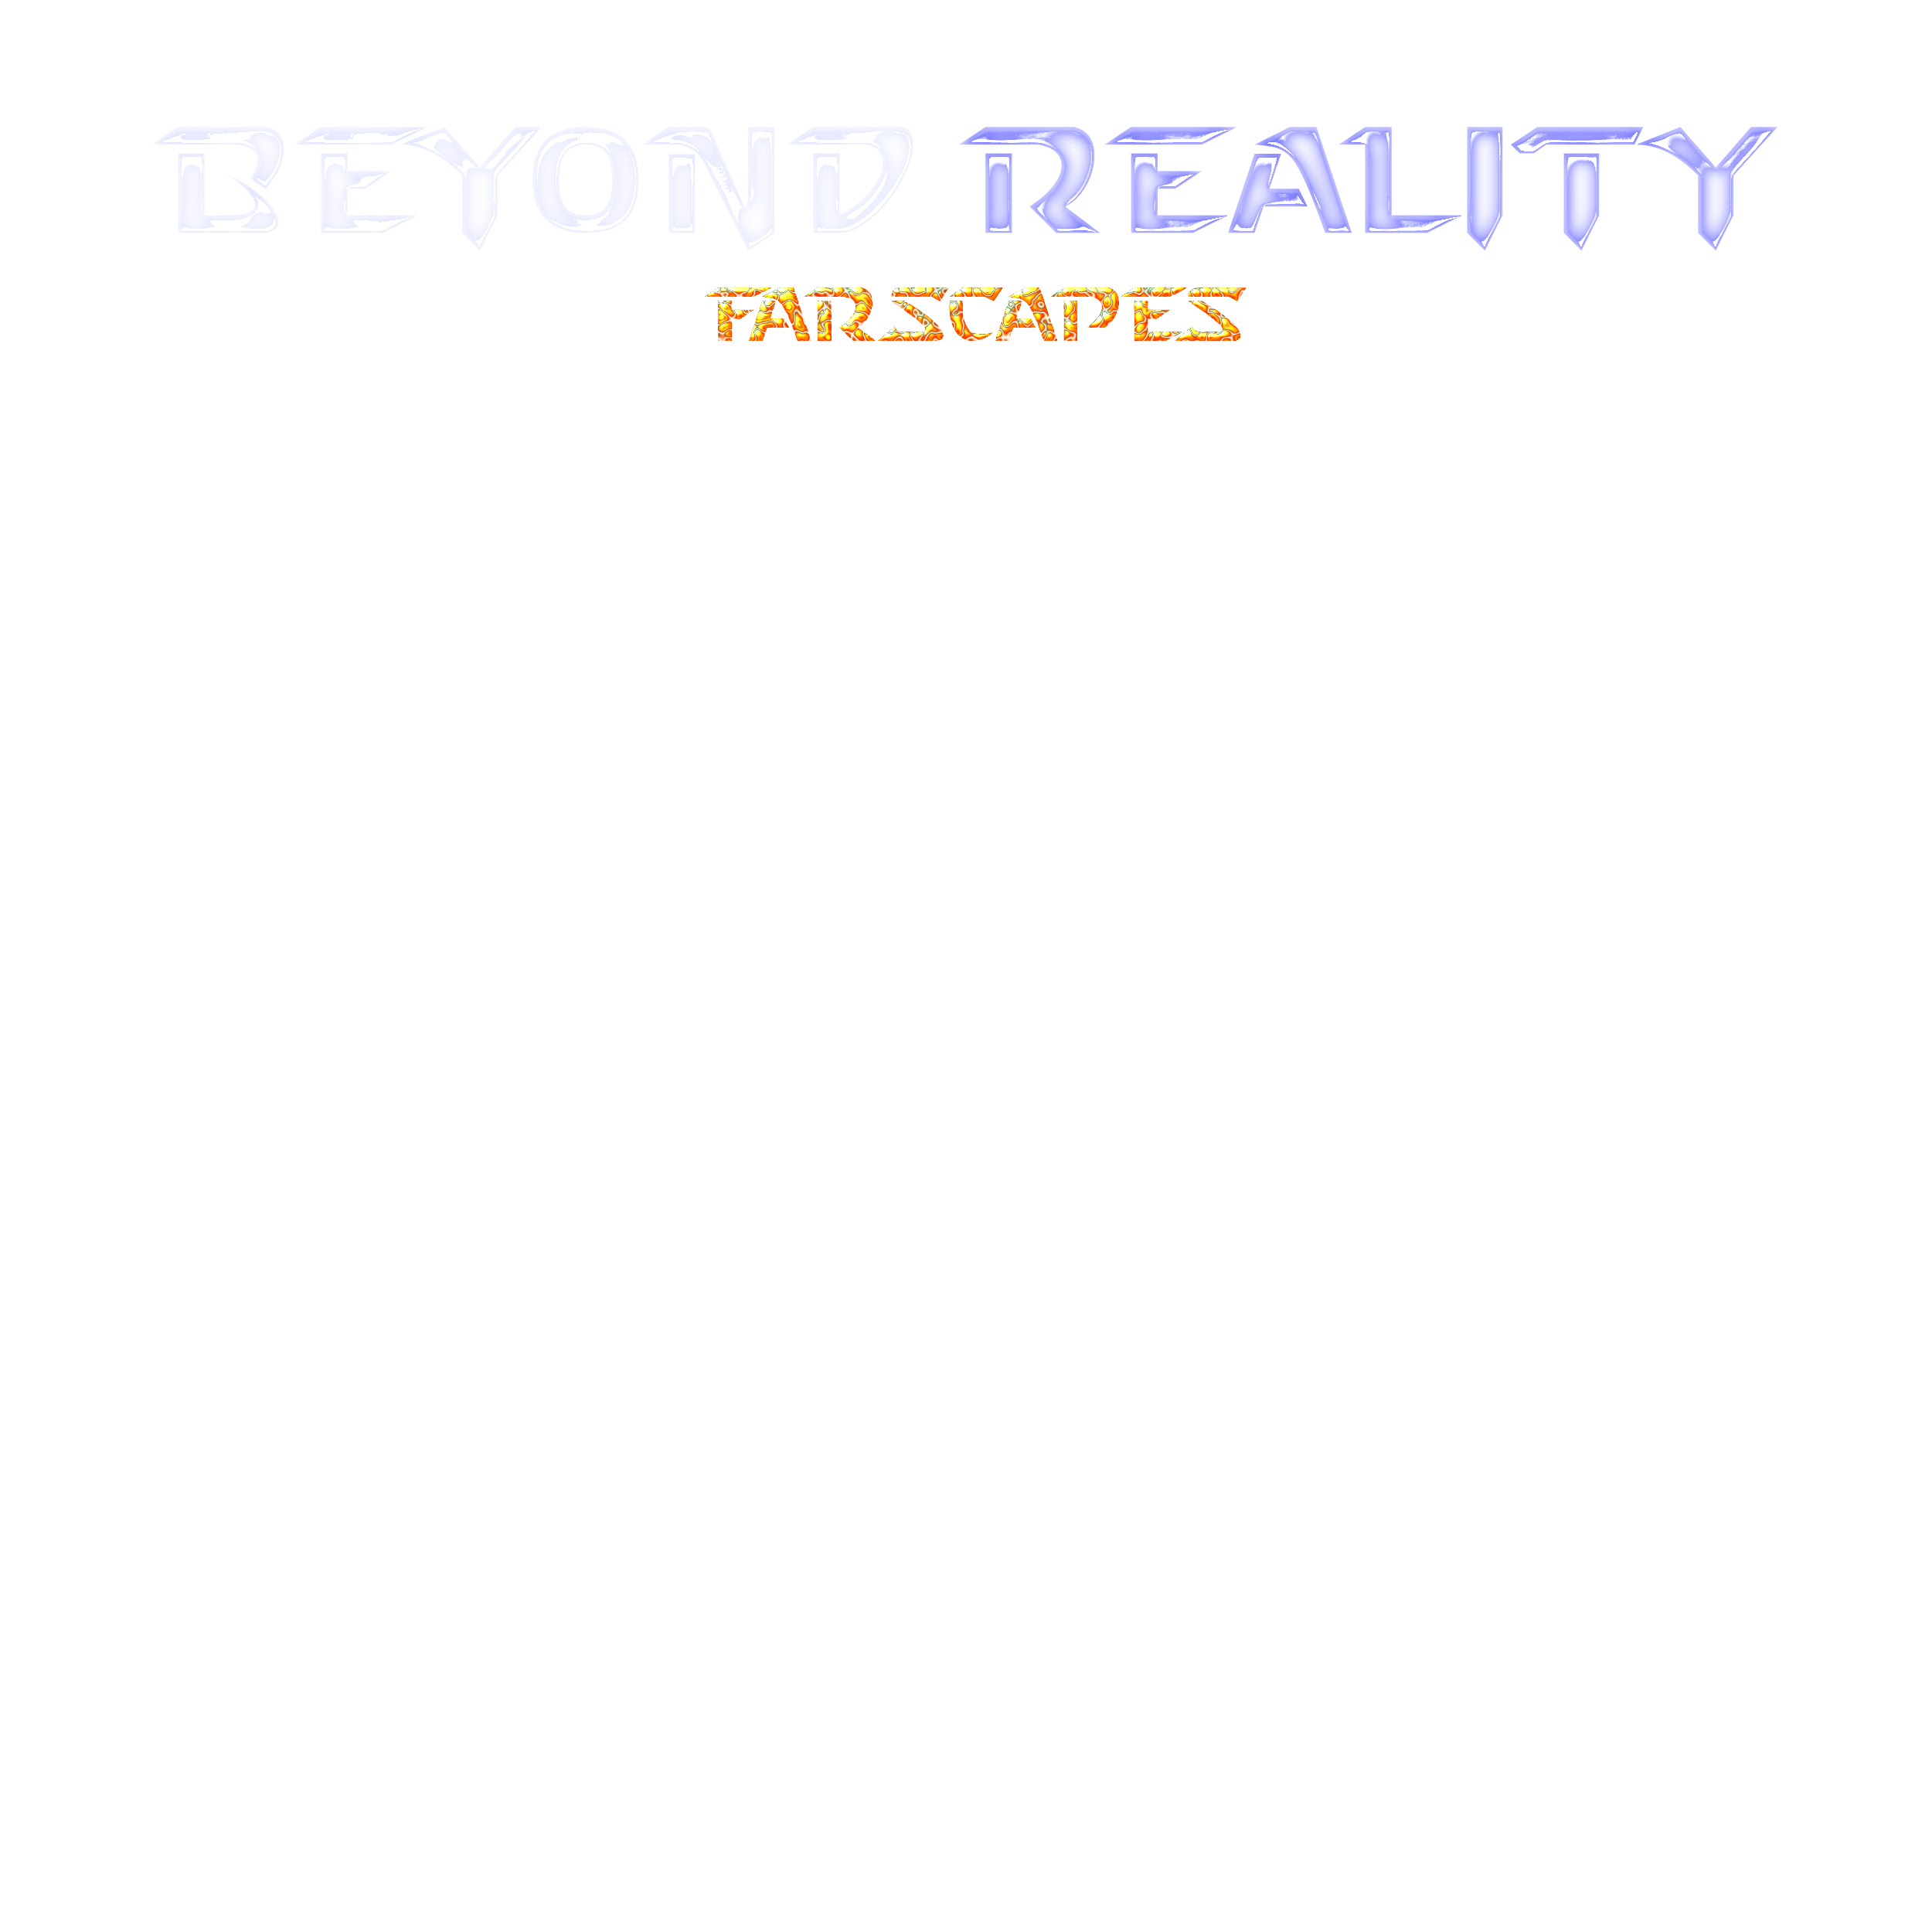
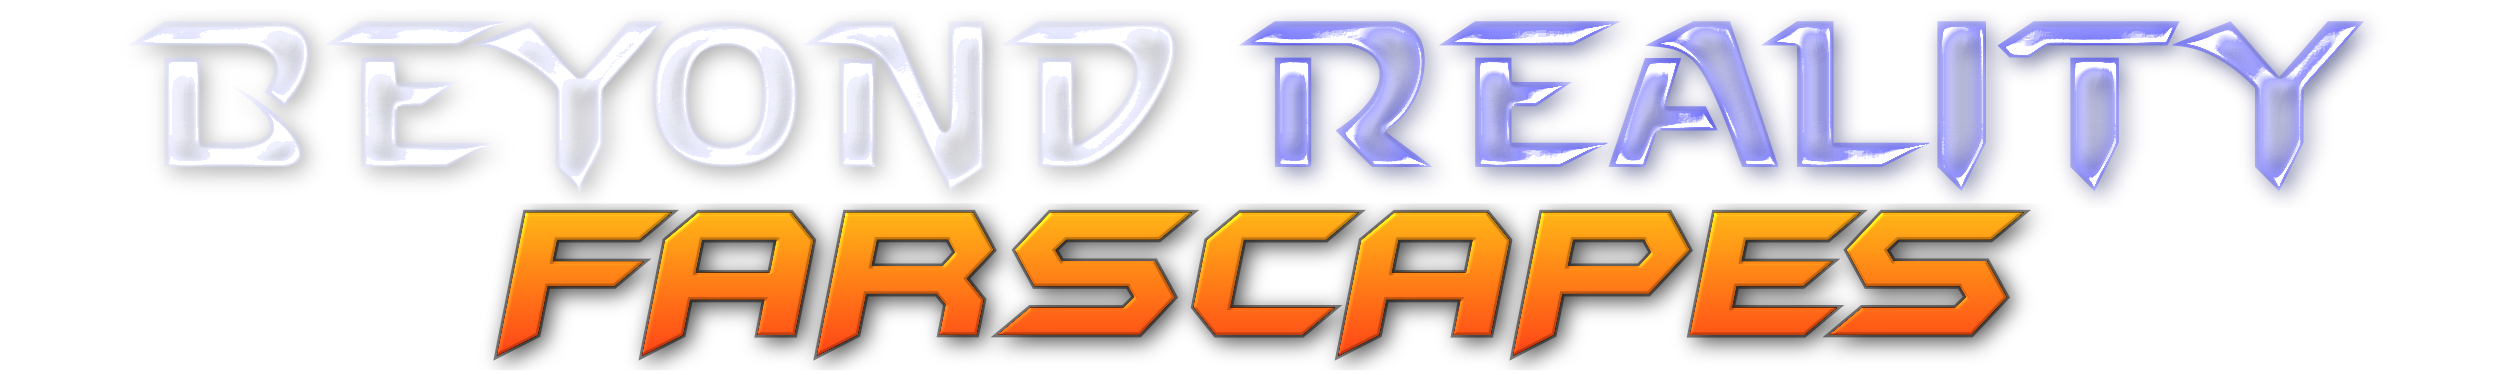
- <svg xmlns="http://www.w3.org/2000/svg" height="512" width="512" version="1.1" viewBox="0 0 512 512">
-   <defs>
-     <filter id="b" style="color-interpolation-filters:sRGB" height="1.1" width="1.1" y="-.05" x="-.05">
-       <feGaussianBlur stdDeviation="5" result="result1" />
-       <feComposite operator="xor" result="result4" in2="result1" in="result1" />
-       <feGaussianBlur stdDeviation="8" result="result6" />
-       <feComposite operator="atop" result="result8" in2="SourceGraphic" in="result6" />
-       <feComposite operator="in" result="fbSourceGraphic" in2="result8" in="result6" />
-       <feColorMatrix values="0 0 0 -1 0 0 0 0 -1 0 0 0 0 -1 0 0 0 0 2 0 " result="fbSourceGraphicAlpha" in="fbSourceGraphic" />
-       <feGaussianBlur stdDeviation="2" result="result0" in="fbSourceGraphicAlpha" />
-       <feSpecularLighting lighting-color="#ffffff" specularConstant="2" result="result1" specularExponent="25" in="result0" surfaceScale="-5">
-         <fePointLight y="-10000" x="-5000" z="20000" />
+ <svg xmlns="http://www.w3.org/2000/svg" xmlns:xlink="http://www.w3.org/1999/xlink" version="1.1" id="svg17235" viewBox="0 0 1816 272" height="272" width="1816">
+   <defs id="defs17237">
+     <linearGradient id="linearGradient24374">
+       <stop id="stop24376" offset="0" style="stop-color:#feb916;stop-opacity:1" />
+       <stop id="stop24378" offset="1" style="stop-color:#fe3916;stop-opacity:1" />
+     </linearGradient>
+     <filter id="filter17010" style="color-interpolation-filters:sRGB" height="1.1" width="1.1" y="-0.05" x="-0.05">
+       <feGaussianBlur id="feGaussianBlur17012" result="result1" stdDeviation="5" />
+       <feComposite id="feComposite17014" operator="xor" result="result4" in2="result1" in="result1" />
+       <feGaussianBlur id="feGaussianBlur17016" result="result6" stdDeviation="8" />
+       <feComposite id="feComposite17018" result="result8" in2="SourceGraphic" in="result6" operator="atop" />
+       <feComposite id="feComposite17020" in2="result8" in="result6" result="fbSourceGraphic" operator="in" />
+       <feColorMatrix id="feColorMatrix17022" values="0 0 0 -1 0 0 0 0 -1 0 0 0 0 -1 0 0 0 0 2 0 " in="fbSourceGraphic" result="fbSourceGraphicAlpha" />
+       <feGaussianBlur id="feGaussianBlur17024" stdDeviation="2" in="fbSourceGraphicAlpha" result="result0" />
+       <feSpecularLighting id="feSpecularLighting17026" in="result0" result="result1" lighting-color="#ffffff" surfaceScale="-5" specularConstant="2" specularExponent="25">
+         <fePointLight id="fePointLight17028" x="-5000" y="-10000" z="20000" />
      </feSpecularLighting>
-       <feComposite operator="in" result="result2" in2="fbSourceGraphicAlpha" in="result1" />
-       <feComposite in="fbSourceGraphic" in2="result2" k3="2" k2="1" k1="0" result="result4" k4="0" operator="arithmetic" />
-       <feComposite operator="in" result="result9" in2="result4" in="result4" />
-       <feBlend mode="multiply" in2="result4" in="result9" />
+       <feComposite id="feComposite17030" in2="fbSourceGraphicAlpha" in="result1" result="result2" operator="in" />
+       <feComposite id="feComposite17032" in2="result2" in="fbSourceGraphic" result="result4" operator="arithmetic" k2="1" k3="2" k1="0" k4="0" />
+       <feComposite id="feComposite17034" in2="result4" result="result9" in="result4" operator="in" />
+       <feBlend id="feBlend17036" in2="result4" in="result9" mode="multiply" />
    </filter>
-     <filter id="a" style="color-interpolation-filters:sRGB">
-       <feGaussianBlur stdDeviation="0.5" result="result0" in="SourceGraphic" />
-       <feTurbulence baseFrequency="0.095" seed="488" result="result1" numOctaves="1" type="turbulence" />
-       <feComposite operator="in" result="result2" in2="result1" in="result0" />
-       <feComposite in2="result2" k3="1" k2="0" k1="3" result="result91" k4="0" operator="arithmetic" />
-       <feBlend mode="multiply" in2="result91" result="fbSourceGraphic" />
-       <feColorMatrix values="0 0 0 0 0 0 0 1 0 0 0 0 1 0 0 0 0 0 5 0" result="fbSourceGraphicAlpha" in="fbSourceGraphic" />
-       <feGaussianBlur stdDeviation="3" result="result0" in="fbSourceGraphicAlpha" />
-       <feOffset dy="2" result="result3" dx="2" in="result0" />
-       <feSpecularLighting lighting-color="#6fecfd" specularConstant="1.1" result="result1" specularExponent="30" in="result0" surfaceScale="2">
-         <fePointLight y="-10000" x="-5000" z="20000" />
+     <filter id="filter17038" style="color-interpolation-filters:sRGB">
+       <feGaussianBlur id="feGaussianBlur17040" result="result0" in="SourceGraphic" stdDeviation="0.5" />
+       <feTurbulence id="feTurbulence17042" type="turbulence" baseFrequency="0.095" seed="488" numOctaves="1" result="result1" />
+       <feComposite id="feComposite17044" result="result2" operator="in" in2="result1" in="result0" />
+       <feComposite id="feComposite17046" result="result91" k1="3" k3="1" in2="result2" operator="arithmetic" k2="0" k4="0" />
+       <feBlend id="feBlend17048" in2="result91" result="fbSourceGraphic" mode="multiply" />
+       <feColorMatrix id="feColorMatrix17050" values="0 0 0 0 0 0 0 1 0 0 0 0 1 0 0 0 0 0 5 0" in="fbSourceGraphic" result="fbSourceGraphicAlpha" />
+       <feGaussianBlur id="feGaussianBlur17052" stdDeviation="3" in="fbSourceGraphicAlpha" result="result0" />
+       <feOffset id="feOffset17054" dx="2" dy="2" in="result0" result="result3" />
+       <feSpecularLighting id="feSpecularLighting17056" in="result0" result="result1" lighting-color="#6fecfd" surfaceScale="2" specularConstant="1.1" specularExponent="30">
+         <fePointLight id="fePointLight17058" x="-5000" y="-10000" z="20000" />
      </feSpecularLighting>
-       <feComposite operator="in" result="result2" in2="fbSourceGraphicAlpha" in="result1" />
-       <feComposite in="fbSourceGraphic" in2="result2" k3="1" k2="3" k1="0" result="result4" k4="0" operator="arithmetic" />
-       <feBlend mode="multiply" in2="result4" />
+       <feComposite id="feComposite17060" in2="fbSourceGraphicAlpha" in="result1" result="result2" operator="in" />
+       <feComposite id="feComposite17062" in2="result2" in="fbSourceGraphic" result="result4" operator="arithmetic" k2="3" k3="1" k1="0" k4="0" />
+       <feBlend id="feBlend17064" in2="result4" mode="multiply" />
    </filter>
-     <filter id="c" style="color-interpolation-filters:sRGB" height="1.1" width="1.1" y="-.05" x="-.05">
-       <feGaussianBlur stdDeviation="5" result="result1" />
-       <feComposite operator="xor" result="result4" in2="result1" in="result1" />
-       <feGaussianBlur stdDeviation="8" result="result6" />
-       <feComposite operator="atop" result="result8" in2="SourceGraphic" in="result6" />
-       <feComposite operator="in" result="fbSourceGraphic" in2="result8" in="result6" />
-       <feColorMatrix values="0 0 0 -1 0 0 0 0 -1 0 0 0 0 -1 0 0 0 0 2 0 " result="fbSourceGraphicAlpha" in="fbSourceGraphic" />
-       <feGaussianBlur stdDeviation="2" result="result0" in="fbSourceGraphicAlpha" />
-       <feSpecularLighting lighting-color="#ffffff" specularConstant="2" result="result1" specularExponent="25" in="result0" surfaceScale="-5">
-         <fePointLight y="-10000" x="-5000" z="20000" />
+     <filter id="filter16982" style="color-interpolation-filters:sRGB" height="1.1" width="1.1" y="-0.05" x="-0.05">
+       <feGaussianBlur id="feGaussianBlur16984" result="result1" stdDeviation="5" />
+       <feComposite id="feComposite16986" operator="xor" result="result4" in2="result1" in="result1" />
+       <feGaussianBlur id="feGaussianBlur16988" result="result6" stdDeviation="8" />
+       <feComposite id="feComposite16990" result="result8" in2="SourceGraphic" in="result6" operator="atop" />
+       <feComposite id="feComposite16992" in2="result8" in="result6" result="fbSourceGraphic" operator="in" />
+       <feColorMatrix id="feColorMatrix16994" values="0 0 0 -1 0 0 0 0 -1 0 0 0 0 -1 0 0 0 0 2 0 " in="fbSourceGraphic" result="fbSourceGraphicAlpha" />
+       <feGaussianBlur id="feGaussianBlur16996" stdDeviation="2" in="fbSourceGraphicAlpha" result="result0" />
+       <feSpecularLighting id="feSpecularLighting16998" in="result0" result="result1" lighting-color="#ffffff" surfaceScale="-5" specularConstant="2" specularExponent="25">
+         <fePointLight id="fePointLight17000" x="-5000" y="-10000" z="20000" />
      </feSpecularLighting>
-       <feComposite operator="in" result="result2" in2="fbSourceGraphicAlpha" in="result1" />
-       <feComposite in="fbSourceGraphic" in2="result2" k3="2" k2="1" k1="0" result="result4" k4="0" operator="arithmetic" />
-       <feComposite operator="in" result="result9" in2="result4" in="result4" />
-       <feBlend mode="multiply" in2="result4" in="result9" />
+       <feComposite id="feComposite17002" in2="fbSourceGraphicAlpha" in="result1" result="result2" operator="in" />
+       <feComposite id="feComposite17004" in2="result2" in="fbSourceGraphic" result="result4" operator="arithmetic" k2="1" k3="2" k1="0" k4="0" />
+       <feComposite id="feComposite17006" in2="result4" result="result9" in="result4" operator="in" />
+       <feBlend id="feBlend17008" in2="result4" in="result9" mode="multiply" />
+     </filter>
+     <filter id="filter23187" style="color-interpolation-filters:sRGB">
+       <feFlood id="feFlood23189" result="flood" flood-color="rgb(0,7,78)" flood-opacity="0.627" />
+       <feComposite id="feComposite23191" result="composite1" operator="in" in2="SourceGraphic" in="flood" />
+       <feGaussianBlur id="feGaussianBlur23193" result="blur" stdDeviation="2" in="composite1" />
+       <feOffset id="feOffset23195" result="offset" dy="1" dx="1" />
+       <feComposite id="feComposite23197" result="composite2" operator="over" in2="offset" in="SourceGraphic" />
+     </filter>
+     <filter id="filter24362" style="color-interpolation-filters:sRGB">
+       <feGaussianBlur id="feGaussianBlur24364" result="blur" stdDeviation="0.3" in="SourceGraphic" />
+       <feDiffuseLighting id="feDiffuseLighting24366" result="diffuse" lighting-color="#ffffff" surfaceScale="10" diffuseConstant="1">
+         <feDistantLight id="feDistantLight24368" azimuth="216" elevation="10" />
+       </feDiffuseLighting>
+       <feComposite k4="0" k3="0" k2="0" id="feComposite24370" result="composite1" k1="1" operator="arithmetic" in2="diffuse" in="diffuse" />
+       <feComposite k4="0" k2="0" id="feComposite24372" result="fbSourceGraphic" k3="1" operator="arithmetic" k1="1" in2="SourceGraphic" in="composite1" />
+       <feColorMatrix id="feColorMatrix25556" values="0 0 0 -1 0 0 0 0 -1 0 0 0 0 -1 0 0 0 0 1 0" in="fbSourceGraphic" result="fbSourceGraphicAlpha" />
+       <feFlood in="fbSourceGraphic" result="flood" flood-color="rgb(0,0,0)" flood-opacity="0.729" id="feFlood25558" />
+       <feComposite result="composite1" operator="in" in="flood" in2="fbSourceGraphic" id="feComposite25560" />
+       <feGaussianBlur result="blur" stdDeviation="2" in="composite1" id="feGaussianBlur25562" />
+       <feOffset result="offset" dy="1" dx="1" id="feOffset25564" />
+       <feComposite result="composite2" operator="over" in="fbSourceGraphic" in2="offset" id="feComposite25566" />
+     </filter>
+     <linearGradient gradientTransform="translate(0,-10)" gradientUnits="userSpaceOnUse" y2="650.827" x2="249.938" y1="618.369" x1="249.938" id="linearGradient24380" xlink:href="#linearGradient24374" />
+     <filter id="filter25682" style="color-interpolation-filters:sRGB">
+       <feFlood id="feFlood25684" result="flood" flood-color="rgb(0,0,0)" flood-opacity="0.376" />
+       <feComposite id="feComposite25686" result="composite1" operator="in" in2="SourceGraphic" in="flood" />
+       <feGaussianBlur id="feGaussianBlur25688" result="blur" stdDeviation="2" in="composite1" />
+       <feOffset id="feOffset25690" result="offset" dy="1" dx="1" />
+       <feComposite id="feComposite25692" result="composite2" operator="over" in2="offset" in="SourceGraphic" />
    </filter>
  </defs>
-   <g transform="translate(0,-540.3622)">
-     <g transform="translate(167.5257,-104.28)">
-       <g transform="matrix(.25 0 0 .25 -151.9024 658.9495)" filter="url(#c)" fill="#d2d6ff">
-         <path d="m173.026 124.138q19.566 8.503 38.949 24.686 20.937 17.463 20.937 29.074 0 8.594-13.074 11.794h-93.623v-84.297h28.069v65.554h28.069q8.777 0 15.269-1.92 10.057-2.834 10.057-9.509 0-12.617-34.651-35.383zm46.08 19.109-15.726-11.246q7.314-11.611 7.314-19.109 0-16.823-28.343-16.823h-84.206l28.069-18.743h93.623q18.56 4.297 18.56 23.04 0 20.754-19.291 42.88z" />
-         <path d="m249.708 96.069 28.069-18.743h112.366l-37.486 18.743h-102.949zm93.623 93.623h-65.554v-84.297h28.069v18.743h46.811l-28.069 18.743h-18.743v28.069h74.88l-37.394 18.743z" />
-         <path d="m464.887 128.801v42.149l-18.743 37.486-18.743-18.743v-60.891q-22.949-23.131-45.074-29.531-10.423-3.017-20.48-3.2l46.811-18.743 37.486 43.063 37.394-43.063h28.16l-46.811 51.474z" />
-         <path d="m558.289 77.326q56.229 0 56.229 56.229 0 56.137-56.229 56.137-56.137 0-56.137-56.137 0-56.229 56.137-56.229zm0 18.743q-16.457 0-22.949 11.063-5.12 8.686-5.12 26.423 0 17.737 5.12 26.331 6.583 11.063 22.949 11.063 16.457 0 23.04-10.971 5.12-8.594 5.12-26.423 0-17.92-5.12-26.514-6.491-10.971-23.04-10.971z" />
-         <path d="m646.214 106.218h28.069v83.474h-28.069v-83.474zm46.811 27.337q-7.406-14.811-9.874-19.017-4.846-8.229-9.051-11.337-9.691-7.131-21.486-7.131h-34.469l28.069-18.743h43.063l32 72.686q5.303 11.977 6.766 11.977 2.469 0 2.469-13.074v-71.589h28.069v112.366l-28.069 18.743-37.486-74.88z" />
-         <path d="m827.564 189.692h-28.069v-84.297h28.069v65.554q27.246-13.806 40.046-36.663 5.851-10.423 5.851-19.109 0-15.451-17.829-19.109h-84.206l28.069-18.743h93.623q12.526 2.926 12.526 18.743 0 13.166-8.594 30.994-16.183 33.463-42.789 52.389-14.446 10.24-26.697 10.24z" />
+   <g transform="translate(0,-780.3622)" id="layer1">
+     <g transform="matrix(3.769991,0,0,3.769991,-58.53801,-1368.238)" id="g4241">
+       <g id="g23220" style="filter:url(#filter25682)">
+         <g id="g23211">
+           <g transform="matrix(0.25,0,0,0.25,15.6233,554.6695)" id="g6039" style="font-style:normal;font-variant:normal;font-weight:bold;font-stretch:normal;font-size:160px;line-height:125%;font-family:Arial;-inkscape-font-specification:'Arial Bold';letter-spacing:0px;word-spacing:0px;fill:#d2d6ff;fill-opacity:1;stroke:none;stroke-width:1px;stroke-linecap:butt;stroke-linejoin:miter;stroke-opacity:1;filter:url(#filter16982)">
+             <path id="path5413" style="font-style:normal;font-variant:normal;font-weight:normal;font-stretch:normal;font-size:160px;font-family:StarCraft;-inkscape-font-specification:StarCraft;text-align:center;text-anchor:middle;fill:#d2d6ff;fill-opacity:1;stroke:none;stroke-opacity:1" d="m 173.026,124.138 q 19.566,8.503 38.949,24.686 20.937,17.463 20.937,29.074 0,8.594 -13.074,11.794 l -93.623,0 0,-84.297 28.069,0 0,65.554 28.069,0 q 8.777,0 15.269,-1.92 10.057,-2.834 10.057,-9.509 0,-12.617 -34.651,-35.383 z m 46.08,19.109 -15.726,-11.246 q 7.314,-11.611 7.314,-19.109 0,-16.823 -28.343,-16.823 l -84.206,0 28.069,-18.743 93.623,0 q 18.56,4.297 18.56,23.04 0,20.754 -19.291,42.88 z" />
+             <path id="path5415" style="font-style:normal;font-variant:normal;font-weight:normal;font-stretch:normal;font-size:160px;font-family:StarCraft;-inkscape-font-specification:StarCraft;text-align:center;text-anchor:middle;fill:#d2d6ff;fill-opacity:1;stroke:none;stroke-opacity:1" d="m 249.708,96.069 28.069,-18.743 112.366,0 -37.486,18.743 -102.949,0 z m 93.623,93.623 -65.554,0 0,-84.297 28.069,0 0,18.743 46.811,0 -28.069,18.743 -18.743,0 0,28.069 74.88,0 -37.394,18.743 z" />
+             <path id="path5417" style="font-style:normal;font-variant:normal;font-weight:normal;font-stretch:normal;font-size:160px;font-family:StarCraft;-inkscape-font-specification:StarCraft;text-align:center;text-anchor:middle;fill:#d2d6ff;fill-opacity:1;stroke:none;stroke-opacity:1" d="m 464.887,128.801 0,42.149 -18.743,37.486 -18.743,-18.743 0,-60.891 q -22.949,-23.131 -45.074,-29.531 -10.423,-3.017 -20.48,-3.2 l 46.811,-18.743 37.486,43.063 37.394,-43.063 28.16,0 -46.811,51.474 z" />
+             <path id="path5419" style="font-style:normal;font-variant:normal;font-weight:normal;font-stretch:normal;font-size:160px;font-family:StarCraft;-inkscape-font-specification:StarCraft;text-align:center;text-anchor:middle;fill:#d2d6ff;fill-opacity:1;stroke:none;stroke-opacity:1" d="m 558.289,77.326 q 56.229,0 56.229,56.229 0,56.137 -56.229,56.137 -56.137,0 -56.137,-56.137 0,-56.229 56.137,-56.229 z m 0,18.743 q -16.457,0 -22.949,11.063 -5.12,8.686 -5.12,26.423 0,17.737 5.12,26.331 6.583,11.063 22.949,11.063 16.457,0 23.04,-10.971 5.12,-8.594 5.12,-26.423 0,-17.92 -5.12,-26.514 -6.491,-10.971 -23.04,-10.971 z" />
+             <path id="path5421" style="font-style:normal;font-variant:normal;font-weight:normal;font-stretch:normal;font-size:160px;font-family:StarCraft;-inkscape-font-specification:StarCraft;text-align:center;text-anchor:middle;fill:#d2d6ff;fill-opacity:1;stroke:none;stroke-opacity:1" d="m 646.214,106.218 28.069,0 0,83.474 -28.069,0 0,-83.474 z m 46.811,27.337 q -7.406,-14.811 -9.874,-19.017 -4.846,-8.229 -9.051,-11.337 -9.691,-7.131 -21.486,-7.131 l -34.469,0 28.069,-18.743 43.063,0 32,72.686 q 5.303,11.977 6.766,11.977 2.469,0 2.469,-13.074 l 0,-71.589 28.069,0 0,112.366 -28.069,18.743 -37.486,-74.88 z" />
+             <path id="path5423" style="font-style:normal;font-variant:normal;font-weight:normal;font-stretch:normal;font-size:160px;font-family:StarCraft;-inkscape-font-specification:StarCraft;text-align:center;text-anchor:middle;fill:#d2d6ff;fill-opacity:1;stroke:none;stroke-opacity:1" d="m 827.564,189.692 -28.069,0 0,-84.297 28.069,0 0,65.554 q 27.246,-13.806 40.046,-36.663 5.851,-10.423 5.851,-19.109 0,-15.451 -17.829,-19.109 l -84.206,0 28.069,-18.743 93.623,0 q 12.526,2.926 12.526,18.743 0,13.166 -8.594,30.994 -16.183,33.463 -42.789,52.389 -14.446,10.24 -26.697,10.24 z" />
+           </g>
+         </g>
      </g>
-       <g transform="matrix(.25 0 0 .25 -151.9024 658.9495)" filter="url(#b)" fill="#1414ff">
-         <path d="m1010.22 189.692h-28.069v-84.297h28.069v84.297zm18.743-28.069q22.126-14.354 30.171-29.714 3.749-7.131 3.749-13.531 0-17.463-24.594-22.309h-84.206l28.069-18.743h93.623q21.943 5.029 21.943 30.537 0 15.817-8.503 31.177-9.051 16.366-22.766 22.583l37.394 28.069h-46.811l-28.069-28.069z" />
-         <path d="m1108.458 96.069 28.069-18.743h112.366l-37.486 18.743h-102.949zm93.623 93.623h-65.554v-84.297h28.069v18.743h46.812l-28.069 18.743h-18.743v28.069h74.88l-37.394 18.743z" />
-         <path d="m1332.962 77.326 37.486 112.366h-28.16q-10.24-28.434-15.726-41.6-12.069-29.166-20.754-38.674-7.131-7.863-17.554-10.606-4.114-1.097-20.846-2.743l37.486-18.743h28.069zm-56.137 84.297-9.417 28.069h-28.069l28.069-83.931h28.069l-12.343 37.12h31.086l9.417 18.743h-46.811z" />
-         <path d="m1384.652 96.069h-28.069l28.069-18.743h28.069v93.623h74.88l-37.394 18.743h-65.554v-93.623z" />
-         <path d="m1530.263 170.949-18.743 37.486-18.743-18.743v-112.366h37.486v93.623z" />
-         <path d="m1539.083 96.069 28.069-18.743h112.366l-9.417 18.743h-93.623l-13.074 9.326h-14.994l-9.326-9.326zm93.623 74.88-18.743 37.486-18.743-18.743v-84.297h37.486v65.554z" />
-         <path d="m1775.043 128.801v42.149l-18.743 37.486-18.743-18.743v-60.891q-22.948-23.131-45.074-29.531-10.423-3.017-20.48-3.2l46.812-18.743 37.486 43.063 37.394-43.063h28.16l-46.812 51.474z" />
+       <g id="g22421" style="filter:url(#filter23187)">
+         <g style="font-style:normal;font-variant:normal;font-weight:bold;font-stretch:normal;font-size:160px;line-height:125%;font-family:Arial;-inkscape-font-specification:'Arial Bold';letter-spacing:0px;word-spacing:0px;fill:#1414ff;fill-opacity:1;stroke:none;stroke-width:1px;stroke-linecap:butt;stroke-linejoin:miter;stroke-opacity:1;filter:url(#filter17010)" id="g6049" transform="matrix(0.25,0,0,0.25,15.6233,554.6695)">
+           <path d="m 1010.22,189.692 -28.069,0 0,-84.297 28.069,0 0,84.297 z m 18.743,-28.069 q 22.126,-14.354 30.171,-29.714 3.749,-7.131 3.749,-13.531 0,-17.463 -24.594,-22.309 l -84.206,0 28.069,-18.743 93.623,0 q 21.943,5.029 21.943,30.537 0,15.817 -8.503,31.177 -9.051,16.366 -22.766,22.583 l 37.394,28.069 -46.811,0 -28.069,-28.069 z" style="font-style:normal;font-variant:normal;font-weight:normal;font-stretch:normal;font-size:160px;font-family:StarCraft;-inkscape-font-specification:StarCraft;text-align:center;text-anchor:middle;fill:#1414ff;fill-opacity:1;stroke:none;stroke-opacity:1" id="path5425" />
+           <path d="m 1108.458,96.069 28.069,-18.743 112.366,0 -37.486,18.743 -102.949,0 z m 93.623,93.623 -65.554,0 0,-84.297 28.069,0 0,18.743 46.812,0 -28.069,18.743 -18.743,0 0,28.069 74.88,0 -37.394,18.743 z" style="font-style:normal;font-variant:normal;font-weight:normal;font-stretch:normal;font-size:160px;font-family:StarCraft;-inkscape-font-specification:StarCraft;text-align:center;text-anchor:middle;fill:#1414ff;fill-opacity:1;stroke:none;stroke-opacity:1" id="path5427" />
+           <path d="m 1332.962,77.326 37.486,112.366 -28.16,0 q -10.24,-28.434 -15.726,-41.6 -12.069,-29.166 -20.754,-38.674 -7.131,-7.863 -17.554,-10.606 -4.114,-1.097 -20.846,-2.743 l 37.486,-18.743 28.069,0 z m -56.137,84.297 -9.417,28.069 -28.069,0 28.069,-83.931 28.069,0 -12.343,37.12 31.086,0 9.417,18.743 -46.811,0 z" style="font-style:normal;font-variant:normal;font-weight:normal;font-stretch:normal;font-size:160px;font-family:StarCraft;-inkscape-font-specification:StarCraft;text-align:center;text-anchor:middle;fill:#1414ff;fill-opacity:1;stroke:none;stroke-opacity:1" id="path5429" />
+           <path d="m 1384.652,96.069 -28.069,0 28.069,-18.743 28.069,0 0,93.623 74.88,0 -37.394,18.743 -65.554,0 0,-93.623 z" style="font-style:normal;font-variant:normal;font-weight:normal;font-stretch:normal;font-size:160px;font-family:StarCraft;-inkscape-font-specification:StarCraft;text-align:center;text-anchor:middle;fill:#1414ff;fill-opacity:1;stroke:none;stroke-opacity:1" id="path5431" />
+           <path d="m 1530.263,170.949 -18.743,37.486 -18.743,-18.743 0,-112.366 37.486,0 0,93.623 z" style="font-style:normal;font-variant:normal;font-weight:normal;font-stretch:normal;font-size:160px;font-family:StarCraft;-inkscape-font-specification:StarCraft;text-align:center;text-anchor:middle;fill:#1414ff;fill-opacity:1;stroke:none;stroke-opacity:1" id="path5433" />
+           <path d="m 1539.083,96.069 28.069,-18.743 112.366,0 -9.417,18.743 -93.623,0 -13.074,9.326 -14.994,0 -9.326,-9.326 z m 93.623,74.88 -18.743,37.486 -18.743,-18.743 0,-84.297 37.486,0 0,65.554 z" style="font-style:normal;font-variant:normal;font-weight:normal;font-stretch:normal;font-size:160px;font-family:StarCraft;-inkscape-font-specification:StarCraft;text-align:center;text-anchor:middle;fill:#1414ff;fill-opacity:1;stroke:none;stroke-opacity:1" id="path5435" />
+           <path d="m 1775.043,128.801 0,42.149 -18.743,37.486 -18.743,-18.743 0,-60.891 q -22.948,-23.131 -45.074,-29.531 -10.423,-3.017 -20.48,-3.2 l 46.812,-18.743 37.486,43.063 37.394,-43.063 28.16,0 -46.812,51.474 z" style="font-style:normal;font-variant:normal;font-weight:normal;font-stretch:normal;font-size:160px;font-family:StarCraft;-inkscape-font-specification:StarCraft;text-align:center;text-anchor:middle;fill:#1414ff;fill-opacity:1;stroke:none;stroke-opacity:1" id="path5437" />
+         </g>
      </g>
-       <g transform="matrix(.25 0 0 .25 -151.9024 658.9495)" filter="url(#a)" fill="#fe8000">
-         <path d="m712.905 280.572v23.406h-14.034v-42.149h14.034v9.371h23.406l-14.034 9.371h-9.371zm-28.069-23.406 14.034-9.371h56.183l-18.743 9.371h-51.474z" />
-         <path d="m778.495 247.795 18.743 56.183h-14.08q-5.12-14.217-7.863-20.8-6.034-14.583-10.377-19.337-3.566-3.931-8.777-5.303-2.057-0.549-10.423-1.371l18.743-9.371h14.034zm-28.069 42.149-4.709 14.034h-14.034l14.034-41.966h14.034l-6.171 18.56h15.543l4.709 9.371h-23.406z" />
-         <path d="m818.374 303.978h-14.034v-42.149h14.034v42.149zm9.371-14.034q11.063-7.177 15.086-14.857 1.874-3.566 1.874-6.766 0-8.731-12.297-11.154h-42.103l14.034-9.371h46.811q10.971 2.514 10.971 15.269 0 7.909-4.251 15.589-4.526 8.183-11.383 11.291l18.697 14.034h-23.406l-14.034-14.034z" />
-         <path d="m885.769 288.984q1.92 5.623 9.143 5.623h17.92q5.806 0 5.806-2.697 0-4.206-16.411-16.183-6.629-4.617-19.84-13.897h14.034q16.823 9.737 28.389 19.611 12.343 10.56 12.343 16.823 0 4.069-5.623 5.714h-63.177l17.417-14.994zm57.463-41.189-9.371 14.034-8.229-4.663h-43.246q0-4.343 2.514-6.857 2.514-2.514 6.857-2.514h51.474z" />
-         <path d="m944.183 257.166 14.034-9.371h42.149l-9.371 14.034-9.371-4.663h-37.44zm0 14.034v-9.371h14.034v9.371q0 11.154 4.069 17.874 4.983 8.274 15.406 8.274 5.897 0 13.303-2.743-12.297 9.463-22.583 9.463-7.634 0-13.44-5.12-5.166-4.526-8-12.206-2.789-7.68-2.789-15.543z" />
-         <path d="m1039.51 247.795 18.743 56.183h-14.08q-5.12-14.217-7.863-20.8-6.034-14.583-10.377-19.337-3.566-3.931-8.777-5.303-2.057-0.549-10.423-1.371l18.743-9.371h14.034zm-28.069 42.149-4.709 14.034h-14.034l14.034-41.966h14.034l-6.171 18.56h15.543l4.709 9.371h-23.406z" />
-         <path d="m1079.467 303.978h-14.034v-42.149h14.034v42.149zm28.114-14.034h-18.743q11.063-7.177 15.086-14.857 1.874-3.566 1.874-6.766 0-8.731-12.297-11.154h-42.103l14.034-9.371h46.811q10.972 2.514 10.972 15.269 0 7.909-4.252 15.589-4.526 8.183-11.383 11.291z" />
-         <path d="m1126.008 257.166 14.034-9.371h56.183l-18.743 9.371h-51.474zm46.811 46.811h-32.777v-42.149h14.034v9.371h23.406l-14.034 9.371h-9.371v14.034h37.44l-18.697 9.371z" />
-         <path d="m1200.847 288.984q1.92 5.623 9.143 5.623h17.92q5.806 0 5.806-2.697 0-4.206-16.411-16.183-6.629-4.617-19.84-13.897h14.034q16.823 9.737 28.389 19.611 12.343 10.56 12.343 16.823 0 4.069-5.623 5.714h-63.177l17.417-14.994zm57.463-41.189-9.371 14.034-8.229-4.663h-43.246q0-4.343 2.514-6.857 2.514-2.514 6.857-2.514h51.474z" />
+       <g id="text23346" style="font-style:normal;font-variant:normal;font-weight:bold;font-stretch:normal;font-size:40px;line-height:125%;font-family:Arial;-inkscape-font-specification:'Arial Bold';letter-spacing:0px;word-spacing:0px;fill:url(#linearGradient24380);fill-opacity:1;stroke:#000000;stroke-width:1;stroke-linecap:butt;stroke-linejoin:miter;stroke-miterlimit:4;stroke-dasharray:none;stroke-opacity:0.235;filter:url(#filter24362)">
+         <path id="path4465" style="font-style:italic;font-variant:normal;font-weight:normal;font-stretch:normal;font-family:BatmanForeverAlternate;-inkscape-font-specification:'BatmanForeverAlternate Italic';fill:url(#linearGradient24380);fill-opacity:1;stroke:#000000;stroke-width:1;stroke-miterlimit:4;stroke-dasharray:none;stroke-opacity:0.235" d="m 144.988,610.865 -6.28,5.28 -15.84,0 -0.84,4.12 17.64,0 -5.76,4.8 -12.84,0 -1.88,9.4 -7.92,4.04 5.52,-27.64 28.2,0 z" />
+         <path id="path4467" style="font-style:italic;font-variant:normal;font-weight:normal;font-stretch:normal;font-family:BatmanForeverAlternate;-inkscape-font-specification:'BatmanForeverAlternate Italic';fill:url(#linearGradient24380);fill-opacity:1;stroke:#000000;stroke-width:1;stroke-miterlimit:4;stroke-dasharray:none;stroke-opacity:0.235" d="m 168.637,634.465 -7.16,0 1.36,-6.8 -14.32,0 -1.36,6.8 -7.92,4.04 4.44,-22.28 6.44,-5.36 17.88,0 4.28,5.36 -3.64,18.24 z m -4.76,-12 1.28,-6.32 -14.32,0 -1.28,6.32 14.32,0 z" />
+         <path id="path4469" style="font-style:italic;font-variant:normal;font-weight:normal;font-stretch:normal;font-family:BatmanForeverAlternate;-inkscape-font-specification:'BatmanForeverAlternate Italic';fill:url(#linearGradient24380);fill-opacity:1;stroke:#000000;stroke-width:1;stroke-miterlimit:4;stroke-dasharray:none;stroke-opacity:0.235" d="m 203.709,634.425 -7.12,0 1.16,-5.76 -1.72,-2.12 -13.6,0 -1.6,7.88 -7.92,4.08 5.52,-27.64 24.64,0 3.92,7.24 -5.2,5.48 3.28,4.08 -1.36,6.76 z m -4.16,-15.84 -1.36,-2.48 -13.68,0 -1.04,5.08 13.68,0 2.4,-2.6 z" />
+         <path id="path4471" style="font-style:italic;font-variant:normal;font-weight:normal;font-stretch:normal;font-family:BatmanForeverAlternate;-inkscape-font-specification:'BatmanForeverAlternate Italic';fill:url(#linearGradient24380);fill-opacity:1;stroke:#000000;stroke-width:1;stroke-miterlimit:4;stroke-dasharray:none;stroke-opacity:0.235" d="m 241.932,627.185 -6.8,7.24 -27.36,0 6.28,-5.24 17.96,0 2.08,-2 -1.24,-2.12 -18,0 -3.8,-6.96 6.8,-7.24 27.36,0 -6.32,5.24 -17.92,0 -2.12,2 1.28,2.12 18,0 3.8,6.96 z" />
+         <path id="path4473" style="font-style:italic;font-variant:normal;font-weight:normal;font-stretch:normal;font-family:BatmanForeverAlternate;-inkscape-font-specification:'BatmanForeverAlternate Italic';fill:url(#linearGradient24380);fill-opacity:1;stroke:#000000;stroke-width:1;stroke-miterlimit:4;stroke-dasharray:none;stroke-opacity:0.235" d="m 277.332,610.865 -6.28,5.28 -15.84,0 -2.64,13.04 20.24,0 -6.32,5.28 -16.72,0 -4.28,-5.36 2.56,-12.88 6.44,-5.36 22.84,0 z" />
+         <path id="path4475" style="font-style:italic;font-variant:normal;font-weight:normal;font-stretch:normal;font-family:BatmanForeverAlternate;-inkscape-font-specification:'BatmanForeverAlternate Italic';fill:url(#linearGradient24380);fill-opacity:1;stroke:#000000;stroke-width:1;stroke-miterlimit:4;stroke-dasharray:none;stroke-opacity:0.235" d="m 302.778,634.465 -7.16,0 1.36,-6.8 -14.32,0 -1.36,6.8 -7.92,4.04 4.44,-22.28 6.44,-5.36 17.88,0 4.28,5.36 -3.64,18.24 z m -4.76,-12 1.28,-6.32 -14.32,0 -1.28,6.32 14.32,0 z" />
+         <path id="path4477" style="font-style:italic;font-variant:normal;font-weight:normal;font-stretch:normal;font-family:BatmanForeverAlternate;-inkscape-font-specification:'BatmanForeverAlternate Italic';fill:url(#linearGradient24380);fill-opacity:1;stroke:#000000;stroke-width:1;stroke-miterlimit:4;stroke-dasharray:none;stroke-opacity:0.235" d="m 341.13,618.105 -7.92,8.44 -16.64,0 -1.6,7.88 -7.92,4.08 5.52,-27.64 24.64,0 3.92,7.24 z m -7.44,0.48 -1.36,-2.48 -13.68,0 -1.04,5.08 13.68,0 2.4,-2.6 z" />
+         <path id="path4479" style="font-style:italic;font-variant:normal;font-weight:normal;font-stretch:normal;font-family:BatmanForeverAlternate;-inkscape-font-specification:'BatmanForeverAlternate Italic';fill:url(#linearGradient24380);fill-opacity:1;stroke:#000000;stroke-width:1;stroke-miterlimit:4;stroke-dasharray:none;stroke-opacity:0.235" d="m 374.051,610.865 -6.28,5.28 -15.84,0 -0.84,4.12 17.64,0 -5.76,4.8 -12.84,0 -0.84,4.12 20.24,0 -6.32,5.28 -22.08,0 4.72,-23.6 28.2,0 z" />
+         <path id="path4481" style="font-style:italic;font-variant:normal;font-weight:normal;font-stretch:normal;font-family:BatmanForeverAlternate;-inkscape-font-specification:'BatmanForeverAlternate Italic';fill:url(#linearGradient24380);fill-opacity:1;stroke:#000000;stroke-width:1;stroke-miterlimit:4;stroke-dasharray:none;stroke-opacity:0.235" d="m 402.205,627.185 -6.8,7.24 -27.36,0 6.28,-5.24 17.96,0 2.08,-2 -1.24,-2.12 -18,0 -3.8,-6.96 6.8,-7.24 27.36,0 -6.32,5.24 -17.92,0 -2.12,2 1.28,2.12 18,0 3.8,6.96 z" />
      </g>
    </g>
  </g>
</svg>
